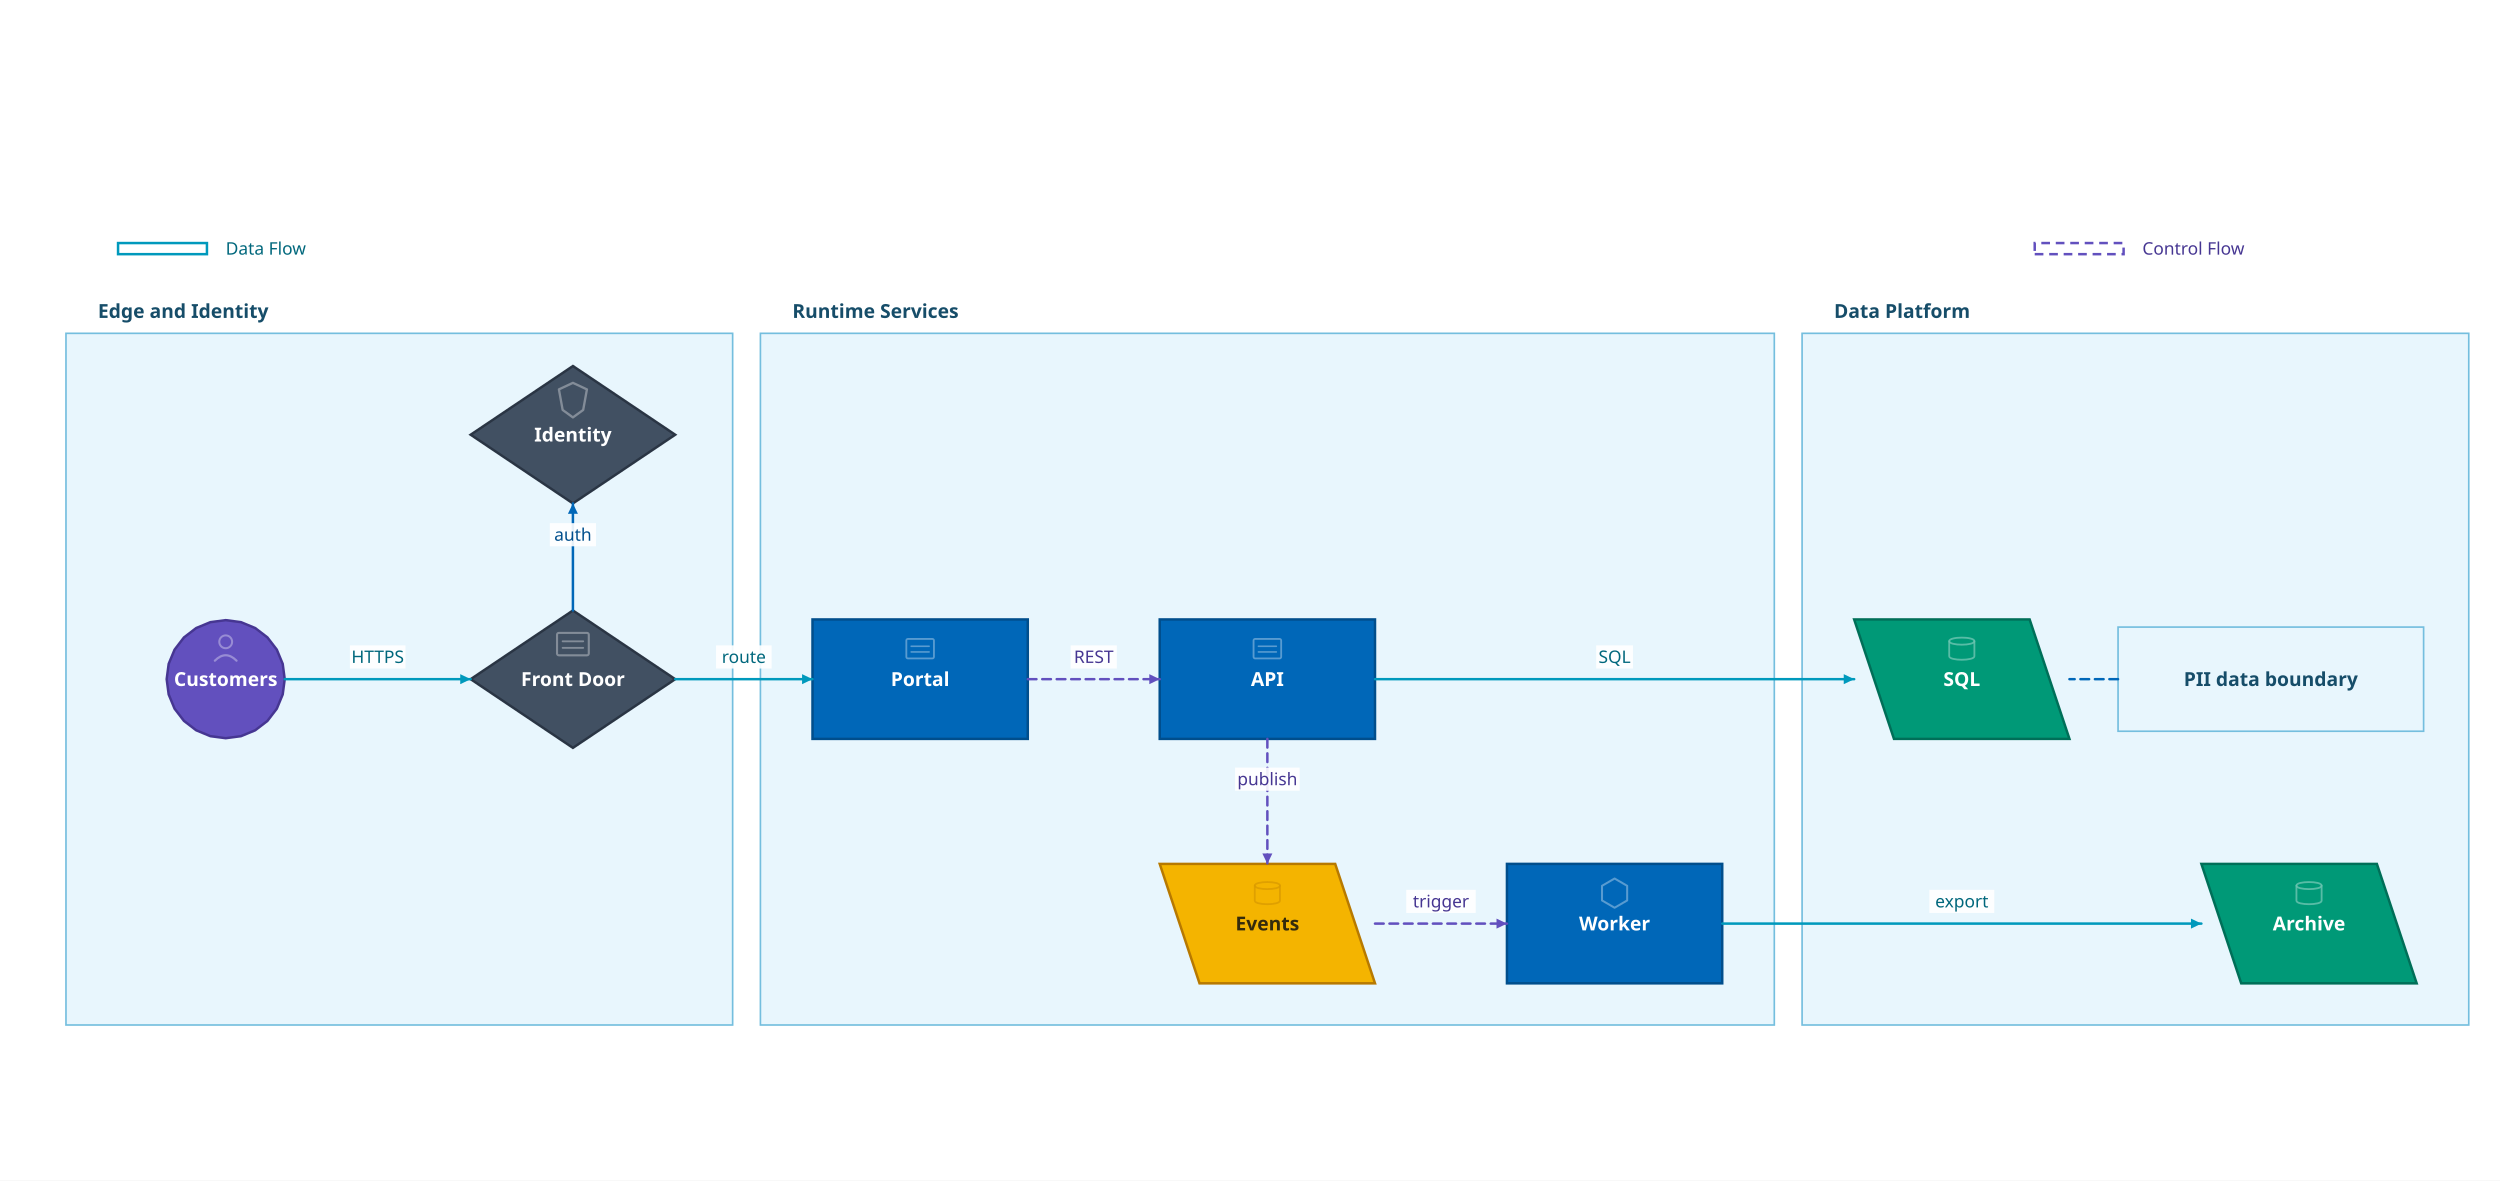
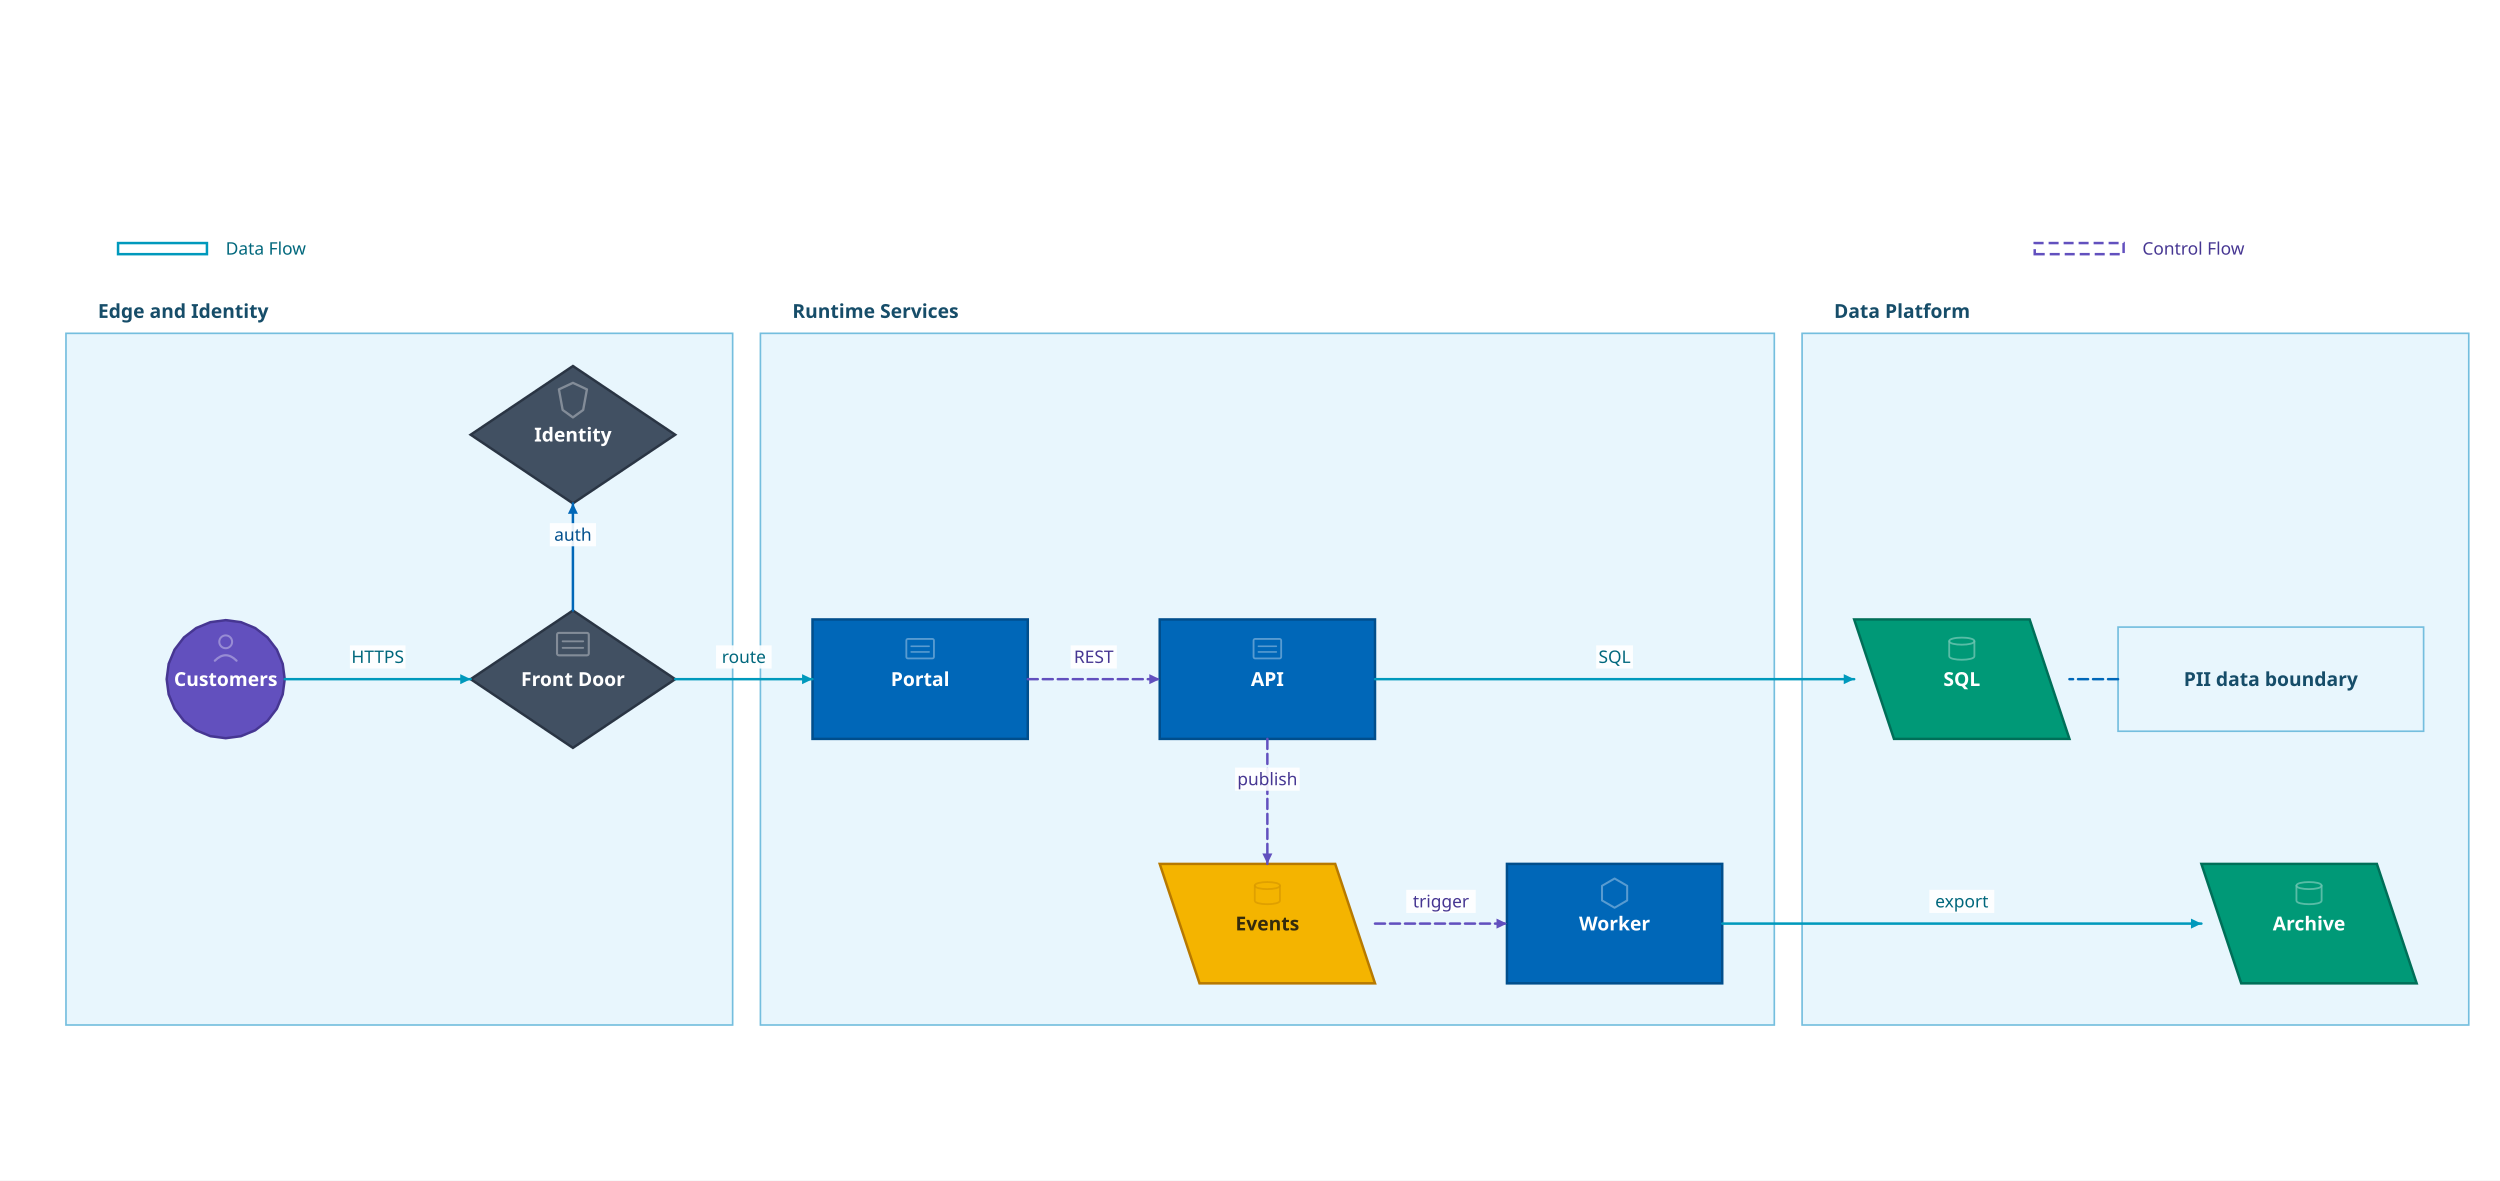
<svg xmlns="http://www.w3.org/2000/svg" width="1728" height="816" viewBox="0 0 1728 816" role="img" aria-label="Premium Cloud Architecture">
  <rect x="0" y="0" width="1728" height="816" fill="#FFFFFF" />
  <g data-officeimo-visio-page="Premium Cloud Architecture">
    <g data-visio-shape-id="edge" data-visio-nameu="Rectangle">
      <path d="M 45.6 708.48 L 506.4 708.48 L 506.4 230.4 L 45.6 230.4 Z" data-officeimo-preserved-geometry="true" fill="#E8F6FD" stroke="#74BEDE" stroke-width="1.152" />
    </g>
    <g data-visio-shape-id="edge-label" data-visio-nameu="Text Box">
      <path d="M 60 229.44 L 492 229.44 L 492 200.64 L 60 200.64 Z" data-officeimo-preserved-geometry="true" fill="none" stroke="none" />
      <text x="67.68" y="215.04" font-family="Aptos" font-size="13.333" text-anchor="start" dominant-baseline="middle" fill="#164D69" font-weight="700">
        <tspan x="67.68" dy="0">Edge and Identity</tspan>
      </text>
    </g>
    <g data-visio-shape-id="runtime" data-visio-nameu="Rectangle">
      <path d="M 525.6 708.48 L 1226.4 708.48 L 1226.4 230.4 L 525.6 230.4 Z" data-officeimo-preserved-geometry="true" fill="#E8F6FD" stroke="#74BEDE" stroke-width="1.152" />
    </g>
    <g data-visio-shape-id="runtime-label" data-visio-nameu="Text Box">
      <path d="M 540 229.44 L 1212 229.44 L 1212 200.64 L 540 200.64 Z" data-officeimo-preserved-geometry="true" fill="none" stroke="none" />
      <text x="547.68" y="215.04" font-family="Aptos" font-size="13.333" text-anchor="start" dominant-baseline="middle" fill="#164D69" font-weight="700">
        <tspan x="547.68" dy="0">Runtime Services</tspan>
      </text>
    </g>
    <g data-visio-shape-id="data" data-visio-nameu="Rectangle">
      <path d="M 1245.6 708.48 L 1706.4 708.48 L 1706.4 230.4 L 1245.6 230.4 Z" data-officeimo-preserved-geometry="true" fill="#E8F6FD" stroke="#74BEDE" stroke-width="1.152" />
    </g>
    <g data-visio-shape-id="data-label" data-visio-nameu="Text Box">
      <path d="M 1260 229.44 L 1692 229.44 L 1692 200.64 L 1260 200.64 Z" data-officeimo-preserved-geometry="true" fill="none" stroke="none" />
      <text x="1267.68" y="215.04" font-family="Aptos" font-size="13.333" text-anchor="start" dominant-baseline="middle" fill="#164D69" font-weight="700">
        <tspan x="1267.68" dy="0">Data Platform</tspan>
      </text>
    </g>
    <g data-visio-shape-id="users" data-visio-nameu="Circle">
      <path d="M 196.8 469.44 L 195.41 458.88 L 191.334 449.04 L 184.85 440.59 L 176.4 434.106 L 166.56 430.03 L 156 428.64 L 145.44 430.03 L 135.6 434.106 L 127.15 440.59 L 120.666 449.04 L 116.59 458.88 L 115.2 469.44 L 116.59 480 L 120.666 489.84 L 127.15 498.29 L 135.6 504.774 L 145.44 508.85 L 156 510.24 L 166.56 508.85 L 176.4 504.774 L 184.85 498.29 L 191.334 489.84 L 195.41 480 Z" data-officeimo-preserved-geometry="true" fill="#6250BE" stroke="#463692" stroke-width="1.728" />
      <g data-officeimo-stencil-artwork="true" data-officeimo-stencil-key="person" opacity="0.42">
        <circle cx="156" cy="443.622" r="4.439" fill="none" stroke="#FFFFFF" stroke-opacity="0.824" stroke-width="1.387" stroke-linecap="round" stroke-linejoin="round" />
-         <path d="M 148.509 456.661 Q 156 449.171 163.491 456.661" fill="none" stroke="#FFFFFF" stroke-opacity="0.824" stroke-width="1.526" stroke-linecap="round" stroke-linejoin="round" />
+         <path d="M148.509 456.661Q156 449.171 163.491 456.661" fill="none" stroke="#FFFFFF" stroke-opacity="0.824" stroke-width="1.526" stroke-linecap="round" stroke-linejoin="round" />
      </g>
      <text x="156" y="469.44" font-family="Aptos" font-size="13.333" text-anchor="middle" dominant-baseline="middle" fill="#FFFFFF" font-weight="700">
        <tspan x="156" dy="0">Customers</tspan>
      </text>
    </g>
    <g data-visio-shape-id="identity" data-visio-nameu="Decision">
      <path d="M 396 347.952 L 466.68 300.48 L 396 253.008 L 325.32 300.48 Z" data-officeimo-preserved-geometry="true" fill="#415062" stroke="#2A3544" stroke-width="1.728" />
      <g data-officeimo-stencil-artwork="true" data-officeimo-stencil-key="security" opacity="0.42">
-         <path d="M 396 264.629 L 405.684 269.148 L 403.102 283.352 L 396 288.517 L 388.898 283.352 L 386.316 269.148 Z" fill="none" stroke="#FFFFFF" stroke-opacity="0.824" stroke-width="1.614" stroke-linecap="round" stroke-linejoin="round" />
+         <path d="M396 264.629L405.684 269.148L403.102 283.352L396 288.517L388.898 283.352L386.316 269.148Z" fill="none" stroke="#FFFFFF" stroke-opacity="0.824" stroke-width="1.614" stroke-linecap="round" stroke-linejoin="round" />
      </g>
      <text x="396" y="300.48" font-family="Aptos" font-size="13.333" text-anchor="middle" dominant-baseline="middle" fill="#FFFFFF" font-weight="700">
        <tspan x="396" dy="0">Identity</tspan>
      </text>
    </g>
    <g data-visio-shape-id="front-door" data-visio-nameu="Decision">
      <path d="M 396 516.912 L 466.68 469.44 L 396 421.968 L 325.32 469.44 Z" data-officeimo-preserved-geometry="true" fill="#415062" stroke="#2A3544" stroke-width="1.728" />
      <g data-officeimo-stencil-artwork="true" data-officeimo-stencil-key="compute" opacity="0.42">
        <rect x="385.024" y="437.463" width="21.951" height="15.495" rx="1.24" fill="none" stroke="#FFFFFF" stroke-opacity="0.824" stroke-width="1.453" stroke-linecap="round" stroke-linejoin="round" />
        <line x1="388.898" y1="443.273" x2="403.102" y2="443.273" stroke="#FFFFFF" stroke-opacity="0.824" stroke-width="1.291" stroke-linecap="round" />
        <line x1="388.898" y1="447.793" x2="403.102" y2="447.793" stroke="#FFFFFF" stroke-opacity="0.824" stroke-width="1.291" stroke-linecap="round" />
      </g>
      <text x="396" y="469.44" font-family="Aptos" font-size="13.333" text-anchor="middle" dominant-baseline="middle" fill="#FFFFFF" font-weight="700">
        <tspan x="396" dy="0">Front Door</tspan>
      </text>
    </g>
    <g data-visio-shape-id="portal" data-visio-nameu="Process">
      <path d="M 561.6 510.72 L 710.4 510.72 L 710.4 428.16 L 561.6 428.16 Z" data-officeimo-preserved-geometry="true" fill="#0067B8" stroke="#004E8C" stroke-width="1.728" />
      <g data-officeimo-stencil-artwork="true" data-officeimo-stencil-key="compute" opacity="0.42">
        <rect x="626.456" y="441.634" width="19.088" height="13.474" rx="1.078" fill="none" stroke="#FFFFFF" stroke-opacity="0.824" stroke-width="1.263" stroke-linecap="round" stroke-linejoin="round" />
        <line x1="629.825" y1="446.686" x2="642.175" y2="446.686" stroke="#FFFFFF" stroke-opacity="0.824" stroke-width="1.123" stroke-linecap="round" />
        <line x1="629.825" y1="450.616" x2="642.175" y2="450.616" stroke="#FFFFFF" stroke-opacity="0.824" stroke-width="1.123" stroke-linecap="round" />
      </g>
      <text x="636" y="469.44" font-family="Aptos" font-size="13.333" text-anchor="middle" dominant-baseline="middle" fill="#FFFFFF" font-weight="700">
        <tspan x="636" dy="0">Portal</tspan>
      </text>
    </g>
    <g data-visio-shape-id="api" data-visio-nameu="Process">
      <path d="M 801.6 510.72 L 950.4 510.72 L 950.4 428.16 L 801.6 428.16 Z" data-officeimo-preserved-geometry="true" fill="#0067B8" stroke="#004E8C" stroke-width="1.728" />
      <g data-officeimo-stencil-artwork="true" data-officeimo-stencil-key="compute" opacity="0.42">
        <rect x="866.456" y="441.634" width="19.088" height="13.474" rx="1.078" fill="none" stroke="#FFFFFF" stroke-opacity="0.824" stroke-width="1.263" stroke-linecap="round" stroke-linejoin="round" />
        <line x1="869.825" y1="446.686" x2="882.175" y2="446.686" stroke="#FFFFFF" stroke-opacity="0.824" stroke-width="1.123" stroke-linecap="round" />
        <line x1="869.825" y1="450.616" x2="882.175" y2="450.616" stroke="#FFFFFF" stroke-opacity="0.824" stroke-width="1.123" stroke-linecap="round" />
      </g>
      <text x="876" y="469.44" font-family="Aptos" font-size="13.333" text-anchor="middle" dominant-baseline="middle" fill="#FFFFFF" font-weight="700">
        <tspan x="876" dy="0">API</tspan>
      </text>
    </g>
    <g data-visio-shape-id="events" data-visio-nameu="Data">
      <path d="M 829.12 679.68 L 950.4 679.68 L 922.88 597.12 L 801.6 597.12 Z" data-officeimo-preserved-geometry="true" fill="#F4B400" stroke="#B77900" stroke-width="1.728" />
      <g data-officeimo-stencil-artwork="true" data-officeimo-stencil-key="data" opacity="0.42">
-         <path d="M 867.298 612.121 C 867.298 608.865 884.702 608.865 884.702 612.121 L 884.702 622.541 C 884.702 625.797 867.298 625.797 867.298 622.541 Z" fill="none" stroke="#B77900" stroke-opacity="0.824" stroke-width="1.263" stroke-linecap="round" stroke-linejoin="round" />
-         <path d="M 867.298 612.121 C 867.298 615.377 884.702 615.377 884.702 612.121" fill="none" stroke="#B77900" stroke-opacity="0.824" stroke-width="1.263" stroke-linecap="round" stroke-linejoin="round" />
+         <path d="M867.298 612.121C867.298 608.865 884.702 608.865 884.702 612.121L884.702 622.541C884.702 625.797 867.298 625.797 867.298 622.541Z" fill="none" stroke="#B77900" stroke-opacity="0.824" stroke-width="1.263" stroke-linecap="round" stroke-linejoin="round" />
+         <path d="M867.298 612.121C867.298 615.377 884.702 615.377 884.702 612.121" fill="none" stroke="#B77900" stroke-opacity="0.824" stroke-width="1.263" stroke-linecap="round" stroke-linejoin="round" />
      </g>
      <text x="876" y="638.4" font-family="Aptos" font-size="13.333" text-anchor="middle" dominant-baseline="middle" fill="#342B0C" font-weight="700">
        <tspan x="876" dy="0">Events</tspan>
      </text>
    </g>
    <g data-visio-shape-id="worker" data-visio-nameu="Process">
      <path d="M 1041.6 679.68 L 1190.4 679.68 L 1190.4 597.12 L 1041.6 597.12 Z" data-officeimo-preserved-geometry="true" fill="#0067B8" stroke="#004E8C" stroke-width="1.728" />
      <g data-officeimo-stencil-artwork="true" data-officeimo-stencil-key="container" opacity="0.42">
-         <path d="M 1116 607.225 L 1124.691 612.278 L 1124.691 622.383 L 1116 627.436 L 1107.309 622.383 L 1107.309 612.278 Z" fill="none" stroke="#FFFFFF" stroke-opacity="0.824" stroke-width="1.404" stroke-linecap="round" stroke-linejoin="round" />
+         <path d="M1116 607.225L1124.691 612.278L1124.691 622.383L1116 627.436L1107.309 622.383L1107.309 612.278Z" fill="none" stroke="#FFFFFF" stroke-opacity="0.824" stroke-width="1.404" stroke-linecap="round" stroke-linejoin="round" />
      </g>
      <text x="1116" y="638.4" font-family="Aptos" font-size="13.333" text-anchor="middle" dominant-baseline="middle" fill="#FFFFFF" font-weight="700">
        <tspan x="1116" dy="0">Worker</tspan>
      </text>
    </g>
    <g data-visio-shape-id="sql" data-visio-nameu="Data">
      <path d="M 1309.12 510.72 L 1430.4 510.72 L 1402.88 428.16 L 1281.6 428.16 Z" data-officeimo-preserved-geometry="true" fill="#009977" stroke="#006F58" stroke-width="1.728" />
      <g data-officeimo-stencil-artwork="true" data-officeimo-stencil-key="data" opacity="0.42">
-         <path d="M 1347.298 443.161 C 1347.298 439.905 1364.702 439.905 1364.702 443.161 L 1364.702 453.581 C 1364.702 456.837 1347.298 456.837 1347.298 453.581 Z" fill="none" stroke="#FFFFFF" stroke-opacity="0.824" stroke-width="1.263" stroke-linecap="round" stroke-linejoin="round" />
-         <path d="M 1347.298 443.161 C 1347.298 446.417 1364.702 446.417 1364.702 443.161" fill="none" stroke="#FFFFFF" stroke-opacity="0.824" stroke-width="1.263" stroke-linecap="round" stroke-linejoin="round" />
+         <path d="M1347.298 443.161C1347.298 439.905 1364.702 439.905 1364.702 443.161L1364.702 453.581C1364.702 456.837 1347.298 456.837 1347.298 453.581Z" fill="none" stroke="#FFFFFF" stroke-opacity="0.824" stroke-width="1.263" stroke-linecap="round" stroke-linejoin="round" />
+         <path d="M1347.298 443.161C1347.298 446.417 1364.702 446.417 1364.702 443.161" fill="none" stroke="#FFFFFF" stroke-opacity="0.824" stroke-width="1.263" stroke-linecap="round" stroke-linejoin="round" />
      </g>
      <text x="1356" y="469.44" font-family="Aptos" font-size="13.333" text-anchor="middle" dominant-baseline="middle" fill="#FFFFFF" font-weight="700">
        <tspan x="1356" dy="0">SQL</tspan>
      </text>
    </g>
    <g data-visio-shape-id="archive" data-visio-nameu="Data">
      <path d="M 1549.12 679.68 L 1670.4 679.68 L 1642.88 597.12 L 1521.6 597.12 Z" data-officeimo-preserved-geometry="true" fill="#009977" stroke="#006F58" stroke-width="1.728" />
      <g data-officeimo-stencil-artwork="true" data-officeimo-stencil-key="data" opacity="0.42">
-         <path d="M 1587.298 612.121 C 1587.298 608.865 1604.702 608.865 1604.702 612.121 L 1604.702 622.541 C 1604.702 625.797 1587.298 625.797 1587.298 622.541 Z" fill="none" stroke="#FFFFFF" stroke-opacity="0.824" stroke-width="1.263" stroke-linecap="round" stroke-linejoin="round" />
-         <path d="M 1587.298 612.121 C 1587.298 615.377 1604.702 615.377 1604.702 612.121" fill="none" stroke="#FFFFFF" stroke-opacity="0.824" stroke-width="1.263" stroke-linecap="round" stroke-linejoin="round" />
+         <path d="M1587.298 612.121C1587.298 608.865 1604.702 608.865 1604.702 612.121L1604.702 622.541C1604.702 625.797 1587.298 625.797 1587.298 622.541Z" fill="none" stroke="#FFFFFF" stroke-opacity="0.824" stroke-width="1.263" stroke-linecap="round" stroke-linejoin="round" />
+         <path d="M1587.298 612.121C1587.298 615.377 1604.702 615.377 1604.702 612.121" fill="none" stroke="#FFFFFF" stroke-opacity="0.824" stroke-width="1.263" stroke-linecap="round" stroke-linejoin="round" />
      </g>
      <text x="1596" y="638.4" font-family="Aptos" font-size="13.333" text-anchor="middle" dominant-baseline="middle" fill="#FFFFFF" font-weight="700">
        <tspan x="1596" dy="0">Archive</tspan>
      </text>
    </g>
    <g data-visio-shape-id="confidential" data-visio-nameu="Rectangle">
      <path d="M 1464 505.44 L 1675.2 505.44 L 1675.2 433.44 L 1464 433.44 Z" data-officeimo-preserved-geometry="true" fill="#E8F6FD" stroke="#74BEDE" stroke-width="1.152" />
      <text x="1569.6" y="469.44" font-family="Aptos" font-size="13.333" text-anchor="middle" dominant-baseline="middle" fill="#164D69" font-weight="700">
        <tspan x="1569.6" dy="0">PII data boundary</tspan>
      </text>
    </g>
    <g data-visio-shape-id="title" data-visio-nameu="Text Box">
      <path d="M 76.8 124.8 L 1651.2 124.8 L 1651.2 81.6 L 76.8 81.6 Z" data-officeimo-preserved-geometry="true" fill="none" stroke="none" />
      <text x="864" y="103.2" font-family="Aptos" font-size="26.667" text-anchor="middle" dominant-baseline="middle" fill="#FFFFFF" font-weight="700">
        <tspan x="864" dy="0">Customer Portal - Production Architecture</tspan>
      </text>
    </g>
    <g data-visio-shape-id="10" data-visio-nameu="Rectangle">
      <path d="M 81.6 175.68 L 143.04 175.68 L 143.04 168 L 81.6 168 Z" data-officeimo-preserved-geometry="true" fill="none" stroke="#0099BC" stroke-width="1.728" />
    </g>
    <g data-visio-shape-id="11" data-visio-nameu="Text Box">
      <path d="M 151.2 185.28 L 309.6 185.28 L 309.6 158.4 L 151.2 158.4 Z" data-officeimo-preserved-geometry="true" fill="none" stroke="none" />
      <text x="156" y="171.84" font-family="Aptos" font-size="12" text-anchor="start" dominant-baseline="middle" fill="#00677C">
        <tspan x="156" dy="0">Data Flow</tspan>
      </text>
    </g>
    <g data-visio-shape-id="12" data-visio-nameu="Rectangle">
-       <path d="M 1406.4 175.68 L 1467.84 175.68 L 1467.84 168 L 1406.4 168 Z" data-officeimo-preserved-geometry="true" fill="none" stroke="#6250BE" stroke-width="1.728" stroke-dasharray="6 4" />
+       <path d="M 1406.4 175.68 L 1467.84 175.68 L 1467.84 168 L 1406.4 168 Z" data-officeimo-preserved-geometry="true" fill="none" stroke="#6250BE" stroke-width="1.728" stroke-dasharray="6.912 3.456" />
    </g>
    <g data-visio-shape-id="13" data-visio-nameu="Text Box">
      <path d="M 1476 185.28 L 1634.4 185.28 L 1634.4 158.4 L 1476 158.4 Z" data-officeimo-preserved-geometry="true" fill="none" stroke="none" />
      <text x="1480.8" y="171.84" font-family="Aptos" font-size="12" text-anchor="start" dominant-baseline="middle" fill="#463692">
        <tspan x="1480.8" dy="0">Control Flow</tspan>
      </text>
    </g>
    <g data-visio-connector-id="1">
      <path d="M 196.8 469.44 L 261.06 469.44 L 261.06 469.44 L 325.32 469.44" fill="none" stroke="#0099BC" stroke-width="1.728" stroke-linecap="round" stroke-linejoin="round" />
      <path data-officeimo-connector-arrow="end" d="M 325.32 469.44 L 318.112 472.911 L 318.112 465.969 Z" fill="#0099BC" stroke="none" />
      <rect data-officeimo-text-background="true" data-officeimo-connector-label-background="true" x="241.86" y="446.08" width="38.4" height="16" fill="#FFFFFF" fill-opacity="0.902" />
      <text x="261.06" y="454.08" font-family="Aptos" font-size="12" text-anchor="middle" dominant-baseline="middle" fill="#00677C">
        <tspan x="261.06" dy="0">HTTPS</tspan>
      </text>
    </g>
    <g data-visio-connector-id="2">
      <path d="M 396 421.968 L 396 377.28 L 396 377.28 L 396 347.952" fill="none" stroke="#0067B8" stroke-width="1.728" stroke-linecap="round" stroke-linejoin="round" />
      <path data-officeimo-connector-arrow="end" d="M 396 347.952 L 399.471 355.16 L 392.529 355.16 Z" fill="#0067B8" stroke="none" />
      <rect data-officeimo-text-background="true" data-officeimo-connector-label-background="true" x="380.04" y="361.6" width="31.92" height="16" fill="#FFFFFF" fill-opacity="0.902" />
      <text x="396" y="369.6" font-family="Aptos" font-size="12" text-anchor="middle" dominant-baseline="middle" fill="#004E8C">
        <tspan x="396" dy="0">auth</tspan>
      </text>
    </g>
    <g data-visio-connector-id="3">
      <path d="M 466.68 469.44 L 529.5 469.44 L 529.5 469.44 L 561.6 469.44" fill="none" stroke="#0099BC" stroke-width="1.728" stroke-linecap="round" stroke-linejoin="round" />
      <path data-officeimo-connector-arrow="end" d="M 561.6 469.44 L 554.392 472.911 L 554.392 465.969 Z" fill="#0099BC" stroke="none" />
      <rect data-officeimo-text-background="true" data-officeimo-connector-label-background="true" x="494.94" y="446.08" width="38.4" height="16" fill="#FFFFFF" fill-opacity="0.902" />
      <text x="514.14" y="454.08" font-family="Aptos" font-size="12" text-anchor="middle" dominant-baseline="middle" fill="#00677C">
        <tspan x="514.14" dy="0">route</tspan>
      </text>
    </g>
    <g data-visio-connector-id="4">
-       <path d="M 710.4 469.44 L 756 469.44 L 756 469.44 L 801.6 469.44" fill="none" stroke="#6250BE" stroke-width="1.728" stroke-linecap="round" stroke-linejoin="round" stroke-dasharray="6 4" />
+       <path d="M 710.4 469.44 L 756 469.44 L 756 469.44 L 801.6 469.44" fill="none" stroke="#6250BE" stroke-width="1.728" stroke-linecap="round" stroke-linejoin="round" stroke-dasharray="6.912 3.456" />
      <path data-officeimo-connector-arrow="end" d="M 801.6 469.44 L 794.392 472.911 L 794.392 465.969 Z" fill="#6250BE" stroke="none" />
      <rect data-officeimo-text-background="true" data-officeimo-connector-label-background="true" x="740.04" y="446.08" width="31.92" height="16" fill="#FFFFFF" fill-opacity="0.902" />
      <text x="756" y="454.08" font-family="Aptos" font-size="12" text-anchor="middle" dominant-baseline="middle" fill="#463692">
        <tspan x="756" dy="0">REST</tspan>
      </text>
    </g>
    <g data-visio-connector-id="5">
-       <path d="M 876 510.72 L 876 546.24 L 876 546.24 L 876 597.12" fill="none" stroke="#6250BE" stroke-width="1.728" stroke-linecap="round" stroke-linejoin="round" stroke-dasharray="6 4" />
+       <path d="M 876 510.72 L 876 546.24 L 876 546.24 L 876 597.12" fill="none" stroke="#6250BE" stroke-width="1.728" stroke-linecap="round" stroke-linejoin="round" stroke-dasharray="6.912 3.456" />
      <path data-officeimo-connector-arrow="end" d="M 876 597.12 L 872.529 589.912 L 879.471 589.912 Z" fill="#6250BE" stroke="none" />
      <rect data-officeimo-text-background="true" data-officeimo-connector-label-background="true" x="853.68" y="530.56" width="44.64" height="16" fill="#FFFFFF" fill-opacity="0.902" />
      <text x="876" y="538.56" font-family="Aptos" font-size="12" text-anchor="middle" dominant-baseline="middle" fill="#463692">
        <tspan x="876" dy="0">publish</tspan>
      </text>
    </g>
    <g data-visio-connector-id="6">
-       <path d="M 950.4 638.4 L 1011.36 638.4 L 1011.36 638.4 L 1041.6 638.4" fill="none" stroke="#6250BE" stroke-width="1.728" stroke-linecap="round" stroke-linejoin="round" stroke-dasharray="6 4" />
+       <path d="M 950.4 638.4 L 1011.36 638.4 L 1011.36 638.4 L 1041.6 638.4" fill="none" stroke="#6250BE" stroke-width="1.728" stroke-linecap="round" stroke-linejoin="round" stroke-dasharray="6.912 3.456" />
      <path data-officeimo-connector-arrow="end" d="M 1041.6 638.4 L 1034.392 641.871 L 1034.392 634.929 Z" fill="#6250BE" stroke="none" />
      <rect data-officeimo-text-background="true" data-officeimo-connector-label-background="true" x="972" y="615.04" width="48" height="16" fill="#FFFFFF" fill-opacity="0.902" />
      <text x="996" y="623.04" font-family="Aptos" font-size="12" text-anchor="middle" dominant-baseline="middle" fill="#463692">
        <tspan x="996" dy="0">trigger</tspan>
      </text>
    </g>
    <g data-visio-connector-id="7">
      <path d="M 950.4 469.44 L 1116 469.44 L 1116 469.44 L 1281.6 469.44" fill="none" stroke="#0099BC" stroke-width="1.728" stroke-linecap="round" stroke-linejoin="round" />
      <path data-officeimo-connector-arrow="end" d="M 1281.6 469.44 L 1274.392 472.911 L 1274.392 465.969 Z" fill="#0099BC" stroke="none" />
      <rect data-officeimo-text-background="true" data-officeimo-connector-label-background="true" x="1103.28" y="446.08" width="25.44" height="16" fill="#FFFFFF" fill-opacity="0.902" />
      <text x="1116" y="454.08" font-family="Aptos" font-size="12" text-anchor="middle" dominant-baseline="middle" fill="#00677C">
        <tspan x="1116" dy="0">SQL</tspan>
      </text>
    </g>
    <g data-visio-connector-id="8">
      <path d="M 1190.4 638.4 L 1363.68 638.4 L 1363.68 638.4 L 1521.6 638.4" fill="none" stroke="#0099BC" stroke-width="1.728" stroke-linecap="round" stroke-linejoin="round" />
      <path data-officeimo-connector-arrow="end" d="M 1521.6 638.4 L 1514.392 641.871 L 1514.392 634.929 Z" fill="#0099BC" stroke="none" />
      <rect data-officeimo-text-background="true" data-officeimo-connector-label-background="true" x="1333.56" y="615.04" width="44.88" height="16" fill="#FFFFFF" fill-opacity="0.902" />
      <text x="1356" y="623.04" font-family="Aptos" font-size="12" text-anchor="middle" dominant-baseline="middle" fill="#00677C">
        <tspan x="1356" dy="0">export</tspan>
      </text>
    </g>
    <g data-visio-connector-id="9">
-       <path d="M 1464 469.44 L 1454.88 469.44 L 1454.88 469.44 L 1430.4 469.44" fill="none" stroke="#0067B8" stroke-width="1.728" stroke-linecap="round" stroke-linejoin="round" stroke-dasharray="6 4" />
+       <path d="M 1464 469.44 L 1454.88 469.44 L 1454.88 469.44 L 1430.4 469.44" fill="none" stroke="#0067B8" stroke-width="1.728" stroke-linecap="round" stroke-linejoin="round" stroke-dasharray="6.912 3.456" />
    </g>
  </g>
</svg>
